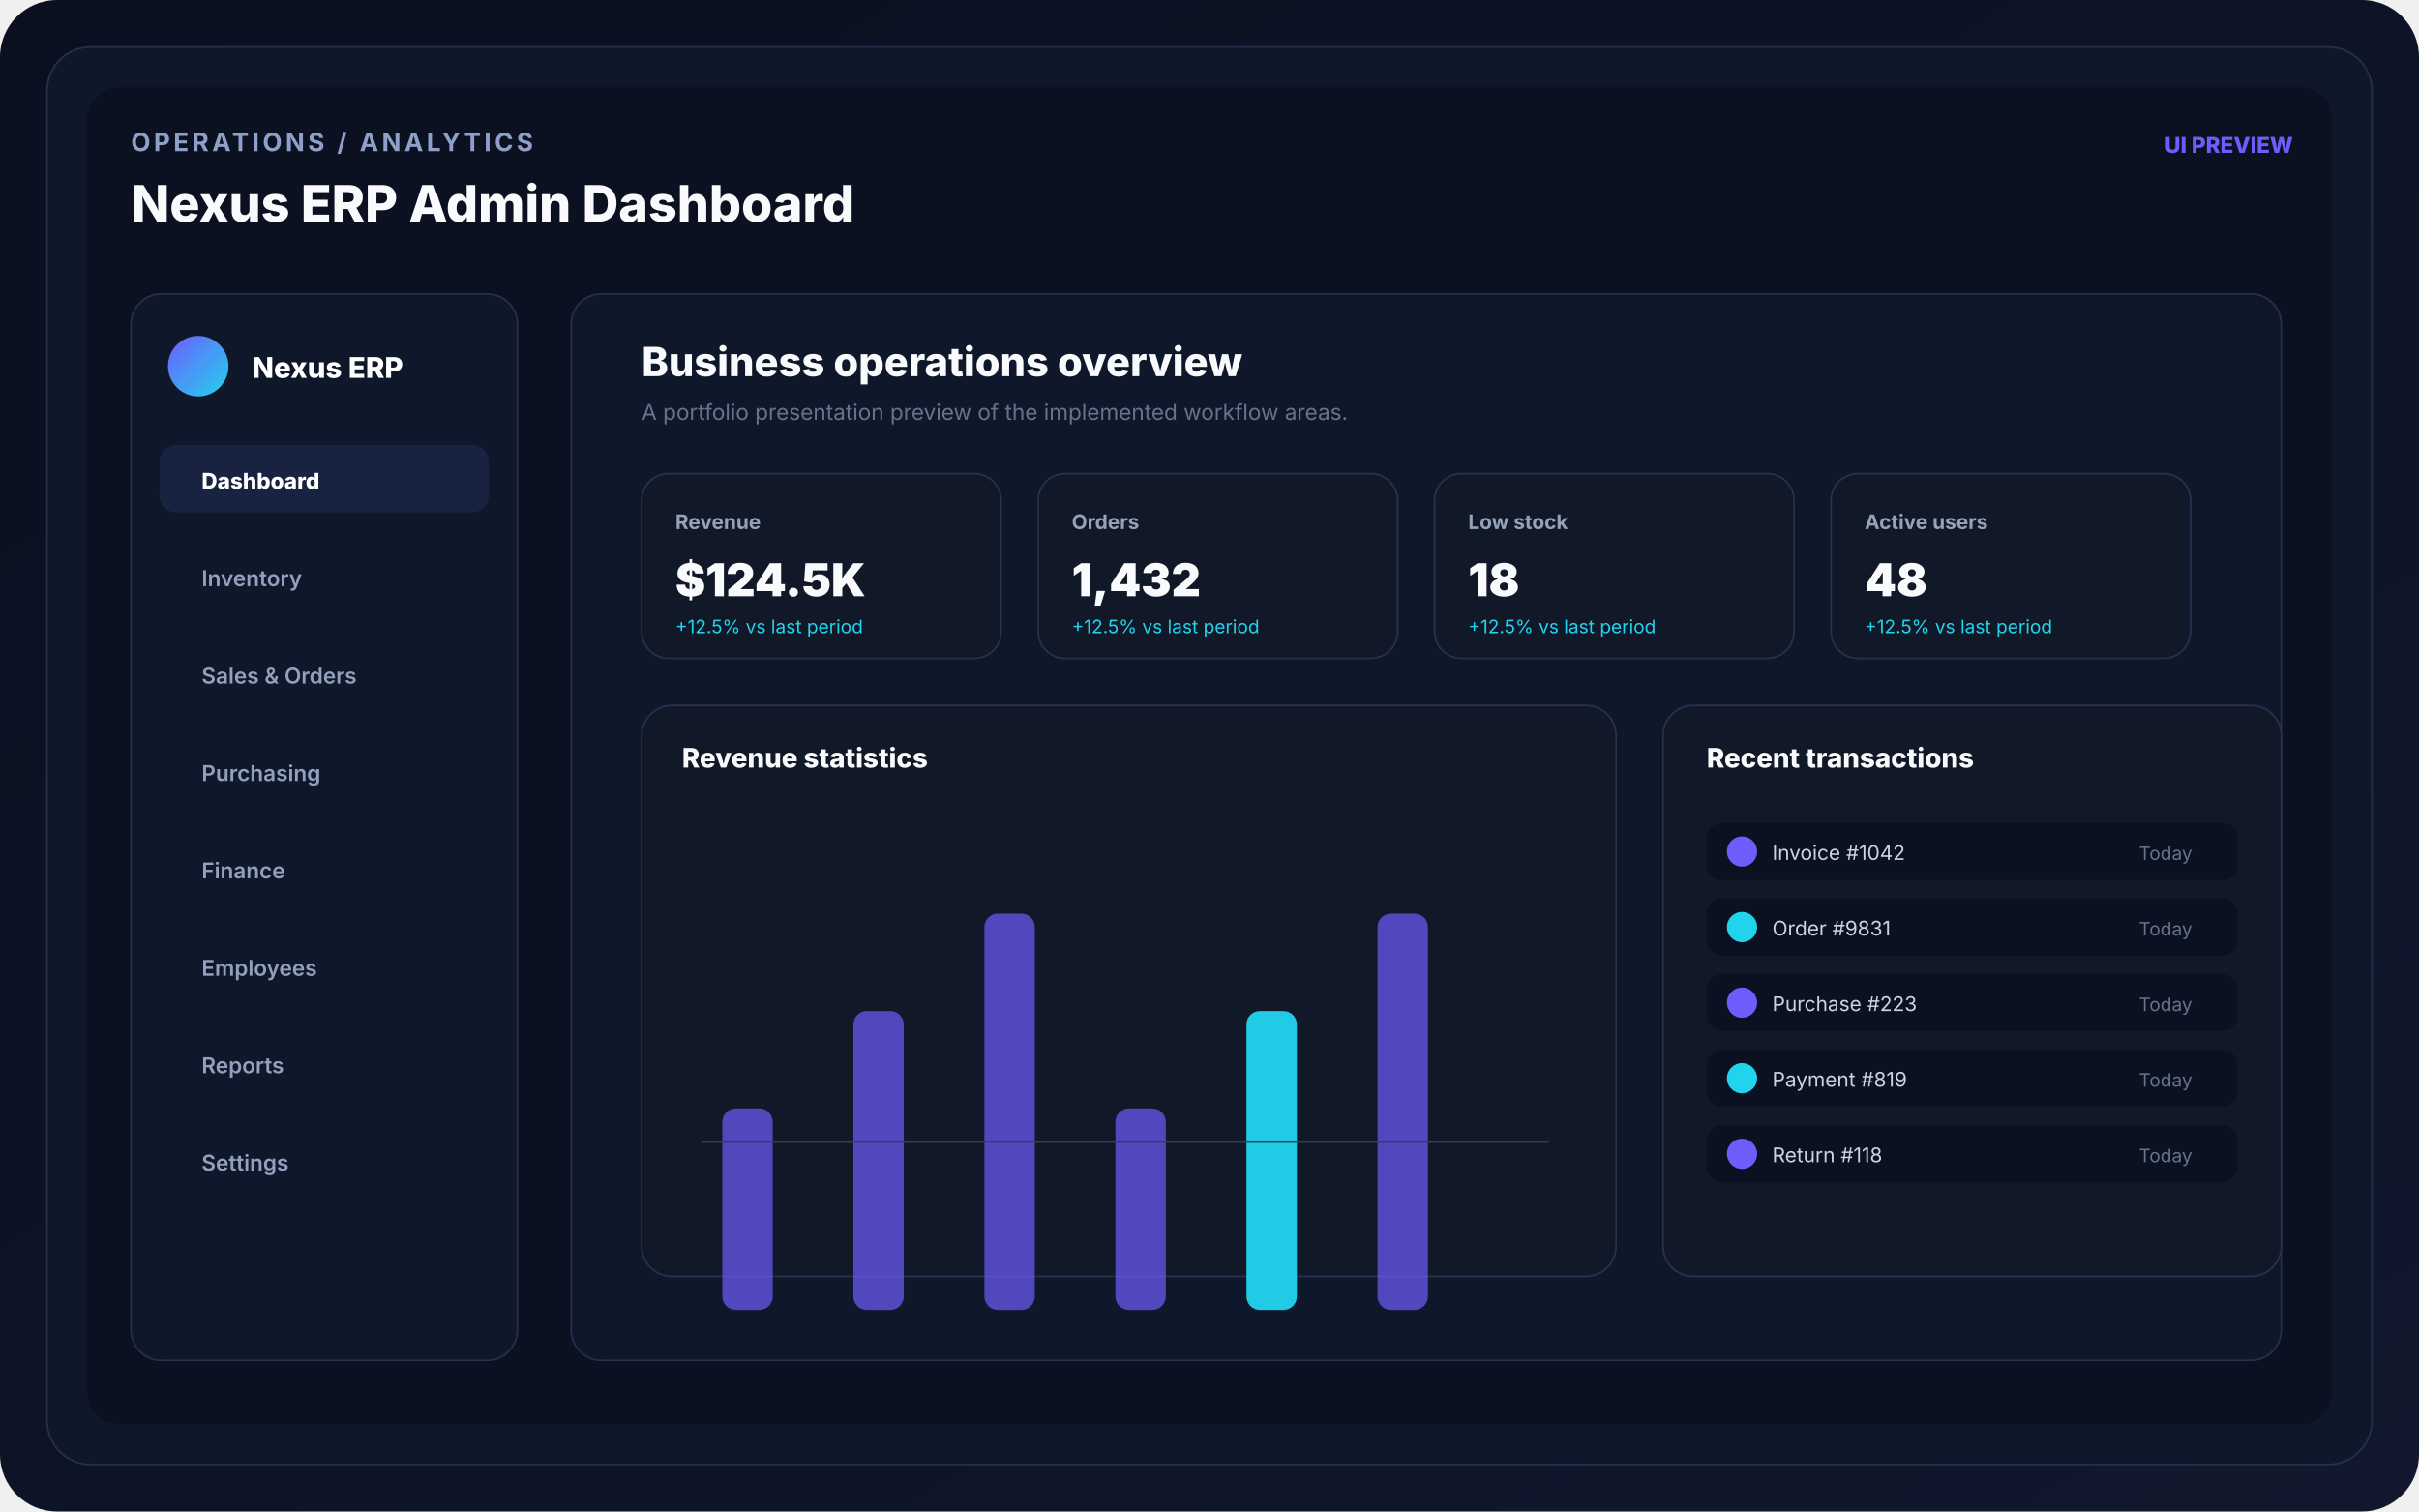
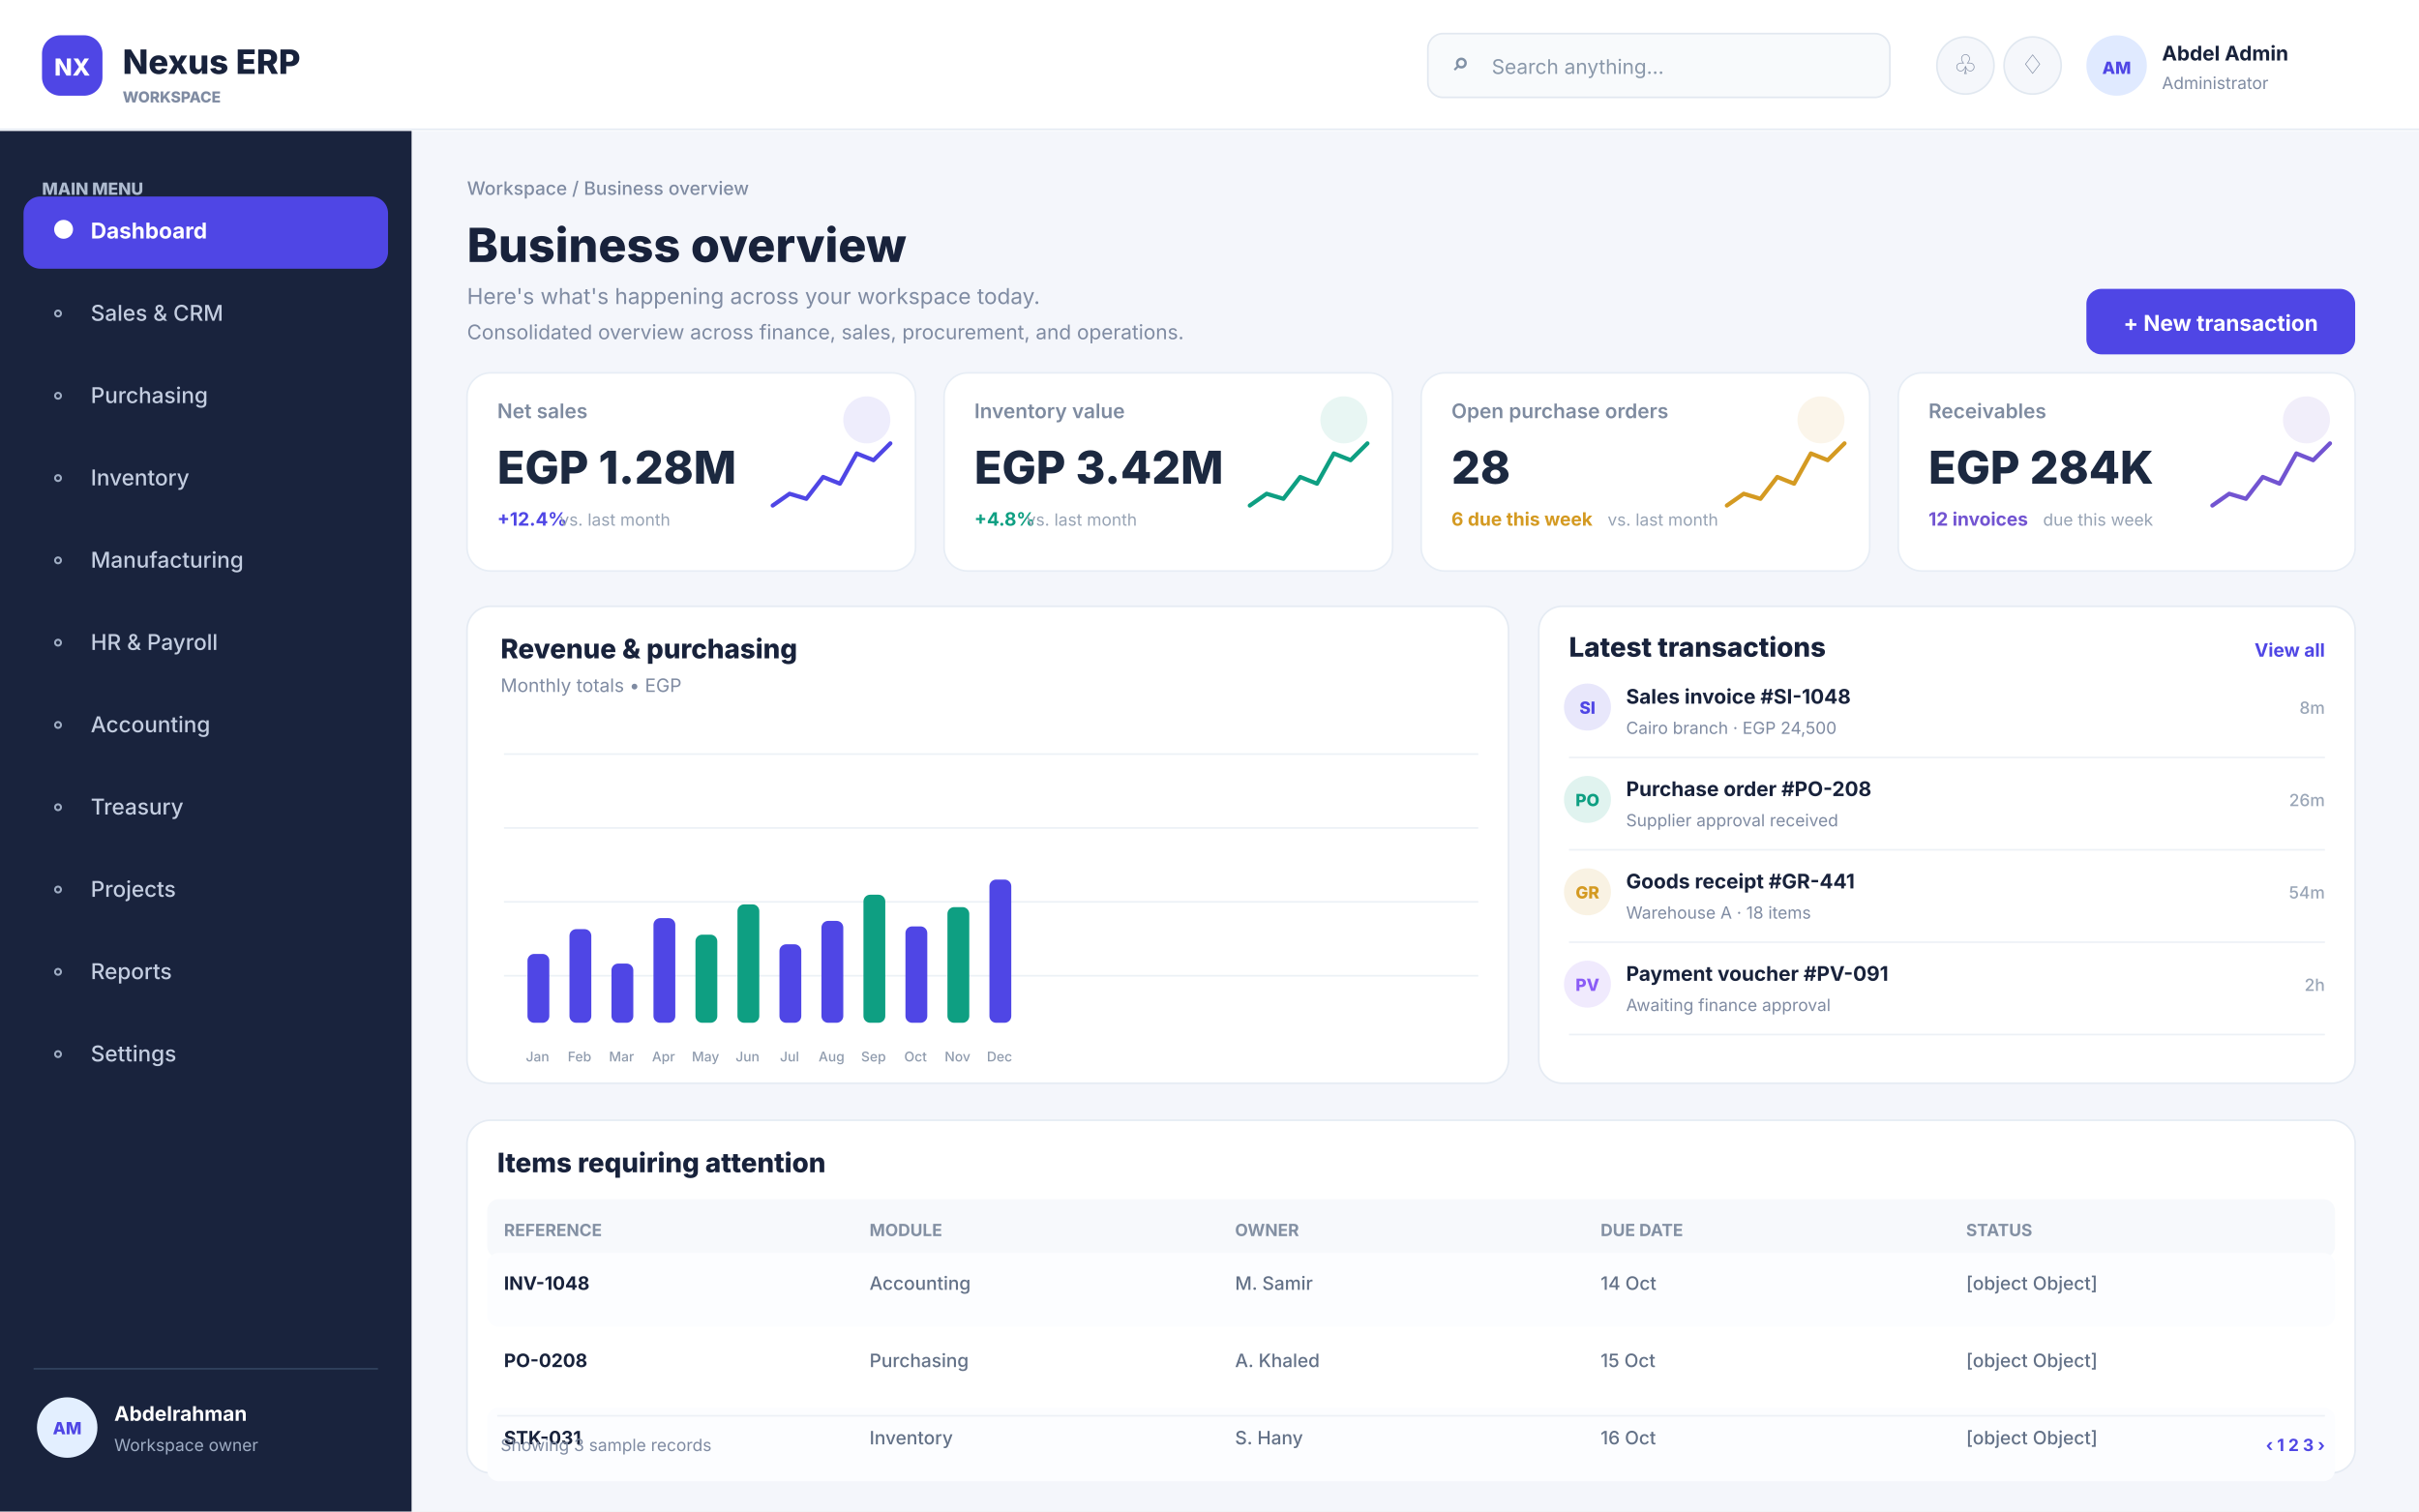
- <svg xmlns="http://www.w3.org/2000/svg" width="1440" height="900" viewBox="0 0 1440 900">
+ <svg xmlns="http://www.w3.org/2000/svg" width="1440" height="900" viewBox="0 0 1440 900" role="img" aria-labelledby="title desc">
  <defs>
-     <linearGradient id="bg" x1="0" y1="0" x2="1" y2="1">
-       <stop offset="0" stop-color="#0b1020" />
-       <stop offset="1" stop-color="#11182d" />
+     <linearGradient id="pageGlow" x1="0" y1="0" x2="1" y2="1">
+       <stop offset="0%" stop-color="#4f46e5" />
+       <stop offset="100%" stop-color="#0e9f82" />
    </linearGradient>
-     <linearGradient id="accent" x1="0" y1="0" x2="1" y2="1">
-       <stop offset="0" stop-color="#6d5dfc" />
-       <stop offset="1" stop-color="#22d3ee" />
+     <linearGradient id="heroGlow" x1="0" y1="0" x2="1" y2="1">
+       <stop offset="0%" stop-color="#112a47" />
+       <stop offset="100%" stop-color="#4f46e5" />
    </linearGradient>
-     <filter id="shadow" x="-20%" y="-20%" width="140%" height="140%">
-       <feDropShadow dx="0" dy="12" stdDeviation="18" flood-color="#000000" flood-opacity=".25" />
+     <linearGradient id="photo1" x1="0" y1="0" x2="1" y2="1">
+       <stop offset="0%" stop-color="#c9d9e6" />
+       <stop offset="55%" stop-color="#90b2c5" />
+       <stop offset="100%" stop-color="#5d8997" />
+     </linearGradient>
+     <linearGradient id="photo2" x1="0" y1="0" x2="1" y2="1">
+       <stop offset="0%" stop-color="#d9d7c7" />
+       <stop offset="100%" stop-color="#91a29b" />
+     </linearGradient>
+     <linearGradient id="photo3" x1="0" y1="0" x2="1" y2="1">
+       <stop offset="0%" stop-color="#bdc9d5" />
+       <stop offset="100%" stop-color="#647f90" />
+     </linearGradient>
+     <filter id="shadow" x="-20%" y="-20%" width="140%" height="150%">
+       <feDropShadow dx="0" dy="5" stdDeviation="8" flood-color="#10233e" flood-opacity=".07" />
    </filter>
  </defs>
-   <rect width="1440" height="900" rx="34" fill="url(#bg)" />
-   <rect x="28" y="28" width="1384" height="844" rx="26" fill="#0f172a" stroke="#25304b" />
-   <rect x="52" y="52" width="1336" height="796" rx="18" fill="#0b1120" />
-   <text x="78" y="90" fill="#8ea0c7" font-family="Inter,Arial" font-size="15" font-weight="700" letter-spacing="2">OPERATIONS / ANALYTICS</text>
-   <text x="78" y="132" fill="#f8fafc" font-family="Inter,Arial" font-size="30" font-weight="800">Nexus ERP Admin Dashboard</text>
-   <text x="1365" y="91" text-anchor="end" fill="#6d5dfc" font-family="Inter,Arial" font-size="13" font-weight="800">UI PREVIEW</text>
-   <rect x="78" y="175" width="230" height="635" rx="18" fill="#0f172a" stroke="#25304b" />
-   <circle cx="118" cy="218" r="18" fill="url(#accent)" />
-   <text x="150" y="225" fill="#fff" font-family="Inter,Arial" font-size="17" font-weight="800">Nexus ERP</text>
-   <rect x="95" y="265" width="196" height="40" rx="10" fill="#182342" />
-   <text x="120" y="291" fill="#fff" font-family="Inter,Arial" font-size="13" font-weight="800">Dashboard</text>
-   <rect x="95" y="323" width="196" height="40" rx="10" fill="transparent" />
-   <text x="120" y="349" fill="#91a0bc" font-family="Inter,Arial" font-size="13" font-weight="600">Inventory</text>
-   <rect x="95" y="381" width="196" height="40" rx="10" fill="transparent" />
-   <text x="120" y="407" fill="#91a0bc" font-family="Inter,Arial" font-size="13" font-weight="600">Sales &amp; Orders</text>
-   <rect x="95" y="439" width="196" height="40" rx="10" fill="transparent" />
-   <text x="120" y="465" fill="#91a0bc" font-family="Inter,Arial" font-size="13" font-weight="600">Purchasing</text>
-   <rect x="95" y="497" width="196" height="40" rx="10" fill="transparent" />
-   <text x="120" y="523" fill="#91a0bc" font-family="Inter,Arial" font-size="13" font-weight="600">Finance</text>
-   <rect x="95" y="555" width="196" height="40" rx="10" fill="transparent" />
-   <text x="120" y="581" fill="#91a0bc" font-family="Inter,Arial" font-size="13" font-weight="600">Employees</text>
-   <rect x="95" y="613" width="196" height="40" rx="10" fill="transparent" />
-   <text x="120" y="639" fill="#91a0bc" font-family="Inter,Arial" font-size="13" font-weight="600">Reports</text>
-   <rect x="95" y="671" width="196" height="40" rx="10" fill="transparent" />
-   <text x="120" y="697" fill="#91a0bc" font-family="Inter,Arial" font-size="13" font-weight="600">Settings</text>
-   <rect x="340" y="175" width="1018" height="635" rx="18" fill="#0f172a" stroke="#25304b" />
-   <text x="382" y="224" fill="#f8fafc" font-family="Inter,Arial" font-size="24" font-weight="800">Business operations overview</text>
-   <text x="382" y="250" fill="#64748b" font-family="Inter,Arial" font-size="13">A portfolio presentation preview of the implemented workflow areas.</text>
-   <rect x="382" y="282" width="214" height="110" rx="16" fill="#111827" stroke="#26324e" />
-   <text x="402" y="315" fill="#94a3b8" font-family="Inter,Arial" font-size="12" font-weight="700">Revenue</text>
-   <text x="402" y="355" fill="#f8fafc" font-family="Inter,Arial" font-size="27" font-weight="900">$124.5K</text>
-   <text x="402" y="377" fill="#22d3ee" font-family="Inter,Arial" font-size="11">+12.5% vs last period</text>
-   <rect x="618" y="282" width="214" height="110" rx="16" fill="#111827" stroke="#26324e" />
-   <text x="638" y="315" fill="#94a3b8" font-family="Inter,Arial" font-size="12" font-weight="700">Orders</text>
-   <text x="638" y="355" fill="#f8fafc" font-family="Inter,Arial" font-size="27" font-weight="900">1,432</text>
-   <text x="638" y="377" fill="#22d3ee" font-family="Inter,Arial" font-size="11">+12.5% vs last period</text>
-   <rect x="854" y="282" width="214" height="110" rx="16" fill="#111827" stroke="#26324e" />
-   <text x="874" y="315" fill="#94a3b8" font-family="Inter,Arial" font-size="12" font-weight="700">Low stock</text>
-   <text x="874" y="355" fill="#f8fafc" font-family="Inter,Arial" font-size="27" font-weight="900">18</text>
-   <text x="874" y="377" fill="#22d3ee" font-family="Inter,Arial" font-size="11">+12.5% vs last period</text>
-   <rect x="1090" y="282" width="214" height="110" rx="16" fill="#111827" stroke="#26324e" />
-   <text x="1110" y="315" fill="#94a3b8" font-family="Inter,Arial" font-size="12" font-weight="700">Active users</text>
-   <text x="1110" y="355" fill="#f8fafc" font-family="Inter,Arial" font-size="27" font-weight="900">48</text>
-   <text x="1110" y="377" fill="#22d3ee" font-family="Inter,Arial" font-size="11">+12.5% vs last period</text>
-   <rect x="382" y="420" width="580" height="340" rx="18" fill="#111827" stroke="#26324e" />
-   <text x="406" y="457" fill="#f8fafc" font-family="Inter,Arial" font-size="16" font-weight="800">Revenue statistics</text>
-   <rect x="430" y="660" width="30" height="120" rx="8" fill="#6d5dfc" opacity=".7" />
-   <rect x="508" y="602" width="30" height="178" rx="8" fill="#6d5dfc" opacity=".7" />
-   <rect x="586" y="544" width="30" height="236" rx="8" fill="#6d5dfc" opacity=".7" />
-   <rect x="664" y="660" width="30" height="120" rx="8" fill="#6d5dfc" opacity=".7" />
-   <rect x="742" y="602" width="30" height="178" rx="8" fill="#22d3ee" opacity=".95" />
-   <rect x="820" y="544" width="30" height="236" rx="8" fill="#6d5dfc" opacity=".7" />
-   <line x1="418" y1="680" x2="922" y2="680" stroke="#334155" />
-   <rect x="990" y="420" width="368" height="340" rx="18" fill="#111827" stroke="#26324e" />
-   <text x="1016" y="457" fill="#f8fafc" font-family="Inter,Arial" font-size="16" font-weight="800">Recent transactions</text>
-   <rect x="1016" y="490" width="316" height="34" rx="9" fill="#0b1120" />
-   <circle cx="1037" cy="507" r="9" fill="#6d5dfc" />
-   <text x="1055" y="512" fill="#cbd5e1" font-family="Inter,Arial" font-size="12">Invoice #1042</text>
-   <text x="1305" y="512" text-anchor="end" fill="#64748b" font-family="Inter,Arial" font-size="11">Today</text>
-   <rect x="1016" y="535" width="316" height="34" rx="9" fill="#0b1120" />
-   <circle cx="1037" cy="552" r="9" fill="#22d3ee" />
-   <text x="1055" y="557" fill="#cbd5e1" font-family="Inter,Arial" font-size="12">Order #9831</text>
-   <text x="1305" y="557" text-anchor="end" fill="#64748b" font-family="Inter,Arial" font-size="11">Today</text>
-   <rect x="1016" y="580" width="316" height="34" rx="9" fill="#0b1120" />
-   <circle cx="1037" cy="597" r="9" fill="#6d5dfc" />
-   <text x="1055" y="602" fill="#cbd5e1" font-family="Inter,Arial" font-size="12">Purchase #223</text>
-   <text x="1305" y="602" text-anchor="end" fill="#64748b" font-family="Inter,Arial" font-size="11">Today</text>
-   <rect x="1016" y="625" width="316" height="34" rx="9" fill="#0b1120" />
-   <circle cx="1037" cy="642" r="9" fill="#22d3ee" />
-   <text x="1055" y="647" fill="#cbd5e1" font-family="Inter,Arial" font-size="12">Payment #819</text>
-   <text x="1305" y="647" text-anchor="end" fill="#64748b" font-family="Inter,Arial" font-size="11">Today</text>
-   <rect x="1016" y="670" width="316" height="34" rx="9" fill="#0b1120" />
-   <circle cx="1037" cy="687" r="9" fill="#6d5dfc" />
-   <text x="1055" y="692" fill="#cbd5e1" font-family="Inter,Arial" font-size="12">Return #118</text>
-   <text x="1305" y="692" text-anchor="end" fill="#64748b" font-family="Inter,Arial" font-size="11">Today</text>
+   <rect x="0" y="0" width="1440" height="900" rx="0" fill="#f4f6fb" stroke="none" stroke-width="1" />
+   <rect x="0" y="0" width="1440" height="78" rx="0" fill="#ffffff" stroke="none" stroke-width="1" />
+   <line x1="0" y1="77" x2="1440" y2="77" stroke="#e5ebf3" stroke-width="1" />
+   <rect x="25" y="21" width="36" height="36" rx="11" fill="#4f46e5" stroke="none" stroke-width="1" />
+   <text x="43" y="45" font-family="Inter, Arial, sans-serif" font-size="14" fill="#ffffff" font-weight="800" text-anchor="middle">NX</text>
+   <text x="73" y="44" font-family="Inter, Arial, sans-serif" font-size="20" fill="#18223b" font-weight="800" text-anchor="start">Nexus ERP</text>
+   <text x="73" y="61" font-family="Inter, Arial, sans-serif" font-size="9" fill="#7f8ba2" font-weight="800" text-anchor="start">WORKSPACE</text>
+   <rect x="850" y="20" width="275" height="38" rx="9" fill="#f8fafc" stroke="#e2e8f0" stroke-width="1" />
+   <text x="864" y="44" font-family="Inter, Arial, sans-serif" font-size="18" fill="#8090a5" font-weight="600" text-anchor="start">⌕</text>
+   <text x="888" y="44" font-family="Inter, Arial, sans-serif" font-size="12" fill="#8a98aa" font-weight="400" text-anchor="start">Search anything...</text>
+   <circle cx="1170" cy="39" r="17" fill="#f5f7fb" stroke="#e1e8f0" stroke-width="1" />
+   <text x="1170" y="44" font-family="Inter, Arial, sans-serif" font-size="16" fill="#7f8ba2" font-weight="600" text-anchor="middle">♧</text>
+   <circle cx="1210" cy="39" r="17" fill="#f5f7fb" stroke="#e1e8f0" stroke-width="1" />
+   <text x="1210" y="44" font-family="Inter, Arial, sans-serif" font-size="16" fill="#7f8ba2" font-weight="600" text-anchor="middle">♢</text>
+   <circle cx="1260" cy="39" r="18" fill="#e0eaff" stroke="none" stroke-width="1" />
+   <text x="1260" y="44" font-family="Inter, Arial, sans-serif" font-size="10" fill="#4f46e5" font-weight="800" text-anchor="middle">AM</text>
+   <text x="1287" y="36" font-family="Inter, Arial, sans-serif" font-size="12" fill="#18223b" font-weight="700" text-anchor="start">Abdel Admin</text>
+   <text x="1287" y="53" font-family="Inter, Arial, sans-serif" font-size="10" fill="#7f8ba2" font-weight="400" text-anchor="start">Administrator</text>
+   <rect x="0" y="78" width="245" height="822" rx="0" fill="#19233d" stroke="none" stroke-width="1" />
+   <text x="25" y="116" font-family="Inter, Arial, sans-serif" font-size="10" fill="#aebbd0" font-weight="800" text-anchor="start">MAIN MENU</text>
+   <rect x="14" y="117" width="217" height="43" rx="10" fill="#4f46e5" stroke="none" stroke-width="1" />
+   <text x="31" y="142" font-family="Inter, Arial, sans-serif" font-size="15" fill="#ffffff" font-weight="700" text-anchor="start">●</text>
+   <text x="54" y="142" font-family="Inter, Arial, sans-serif" font-size="13" fill="#ffffff" font-weight="700" text-anchor="start">Dashboard</text>
+   <text x="31" y="191" font-family="Inter, Arial, sans-serif" font-size="15" fill="#9eacc3" font-weight="700" text-anchor="start">◦</text>
+   <text x="54" y="191" font-family="Inter, Arial, sans-serif" font-size="13" fill="#c3cde0" font-weight="500" text-anchor="start">Sales &amp; CRM</text>
+   <text x="31" y="240" font-family="Inter, Arial, sans-serif" font-size="15" fill="#9eacc3" font-weight="700" text-anchor="start">◦</text>
+   <text x="54" y="240" font-family="Inter, Arial, sans-serif" font-size="13" fill="#c3cde0" font-weight="500" text-anchor="start">Purchasing</text>
+   <text x="31" y="289" font-family="Inter, Arial, sans-serif" font-size="15" fill="#9eacc3" font-weight="700" text-anchor="start">◦</text>
+   <text x="54" y="289" font-family="Inter, Arial, sans-serif" font-size="13" fill="#c3cde0" font-weight="500" text-anchor="start">Inventory</text>
+   <text x="31" y="338" font-family="Inter, Arial, sans-serif" font-size="15" fill="#9eacc3" font-weight="700" text-anchor="start">◦</text>
+   <text x="54" y="338" font-family="Inter, Arial, sans-serif" font-size="13" fill="#c3cde0" font-weight="500" text-anchor="start">Manufacturing</text>
+   <text x="31" y="387" font-family="Inter, Arial, sans-serif" font-size="15" fill="#9eacc3" font-weight="700" text-anchor="start">◦</text>
+   <text x="54" y="387" font-family="Inter, Arial, sans-serif" font-size="13" fill="#c3cde0" font-weight="500" text-anchor="start">HR &amp; Payroll</text>
+   <text x="31" y="436" font-family="Inter, Arial, sans-serif" font-size="15" fill="#9eacc3" font-weight="700" text-anchor="start">◦</text>
+   <text x="54" y="436" font-family="Inter, Arial, sans-serif" font-size="13" fill="#c3cde0" font-weight="500" text-anchor="start">Accounting</text>
+   <text x="31" y="485" font-family="Inter, Arial, sans-serif" font-size="15" fill="#9eacc3" font-weight="700" text-anchor="start">◦</text>
+   <text x="54" y="485" font-family="Inter, Arial, sans-serif" font-size="13" fill="#c3cde0" font-weight="500" text-anchor="start">Treasury</text>
+   <text x="31" y="534" font-family="Inter, Arial, sans-serif" font-size="15" fill="#9eacc3" font-weight="700" text-anchor="start">◦</text>
+   <text x="54" y="534" font-family="Inter, Arial, sans-serif" font-size="13" fill="#c3cde0" font-weight="500" text-anchor="start">Projects</text>
+   <text x="31" y="583" font-family="Inter, Arial, sans-serif" font-size="15" fill="#9eacc3" font-weight="700" text-anchor="start">◦</text>
+   <text x="54" y="583" font-family="Inter, Arial, sans-serif" font-size="13" fill="#c3cde0" font-weight="500" text-anchor="start">Reports</text>
+   <text x="31" y="632" font-family="Inter, Arial, sans-serif" font-size="15" fill="#9eacc3" font-weight="700" text-anchor="start">◦</text>
+   <text x="54" y="632" font-family="Inter, Arial, sans-serif" font-size="13" fill="#c3cde0" font-weight="500" text-anchor="start">Settings</text>
+   <line x1="20" y1="815" x2="225" y2="815" stroke="#31425e" stroke-width="1" />
+   <circle cx="40" cy="850" r="18" fill="#e3efff" stroke="none" stroke-width="1" />
+   <text x="40" y="854" font-family="Inter, Arial, sans-serif" font-size="10" fill="#4f46e5" font-weight="800" text-anchor="middle">AM</text>
+   <text x="68" y="846" font-family="Inter, Arial, sans-serif" font-size="12" fill="#ffffff" font-weight="700" text-anchor="start">Abdelrahman</text>
+   <text x="68" y="864" font-family="Inter, Arial, sans-serif" font-size="10" fill="#9eacc3" font-weight="400" text-anchor="start">Workspace owner</text>
+   <text x="278" y="116" font-family="Inter, Arial, sans-serif" font-size="11" fill="#7f8ba2" font-weight="500" text-anchor="start">Workspace  /  Business overview</text>
+   <text x="278" y="156" font-family="Inter, Arial, sans-serif" font-size="28" fill="#18223b" font-weight="800" text-anchor="start">Business overview</text>
+   <text x="278" y="181" font-family="Inter, Arial, sans-serif" font-size="13" fill="#7f8ba2" font-weight="400" text-anchor="start">Here's what's happening across your workspace today.</text>
+   <text x="278" y="202" font-family="Inter, Arial, sans-serif" font-size="12" fill="#7f8ba2" font-weight="400" text-anchor="start">Consolidated overview across finance, sales, procurement, and operations.</text>
+   <rect x="1242" y="172" width="160" height="39" rx="9" fill="#4f46e5" stroke="none" stroke-width="1" />
+   <text x="1322" y="197" font-family="Inter, Arial, sans-serif" font-size="13" fill="#ffffff" font-weight="700" text-anchor="middle">+ New transaction</text>
+   <rect x="278" y="222" width="267" height="118" rx="14" fill="#ffffff" stroke="#e7edf5" stroke-width="1" />
+   <circle cx="516" cy="250" r="14" fill="#4f46e518" stroke="none" stroke-width="1" />
+   <text x="296" y="249" font-family="Inter, Arial, sans-serif" font-size="12" fill="#7e8ba0" font-weight="600" text-anchor="start">Net sales</text>
+   <text x="296" y="288" font-family="Inter, Arial, sans-serif" font-size="27" fill="#1c2940" font-weight="800" text-anchor="start">EGP 1.28M</text>
+   <text x="296" y="313" font-family="Inter, Arial, sans-serif" font-size="11" fill="#4f46e5" font-weight="700" text-anchor="start">+12.4%</text>
+   <text x="333.2" y="313" font-family="Inter, Arial, sans-serif" font-size="10" fill="#97a3b4" font-weight="400" text-anchor="start"> vs. last month</text>
+   <path d="M 460 301 l 10 -7 l 10 3 l 10 -13 l 10 4 l 10 -18 l 10 4 l 10 -10" fill="none" stroke="#4f46e5" stroke-width="2.5" stroke-linecap="round" stroke-linejoin="round" />
+   <rect x="562" y="222" width="267" height="118" rx="14" fill="#ffffff" stroke="#e7edf5" stroke-width="1" />
+   <circle cx="800" cy="250" r="14" fill="#0e9f8218" stroke="none" stroke-width="1" />
+   <text x="580" y="249" font-family="Inter, Arial, sans-serif" font-size="12" fill="#7e8ba0" font-weight="600" text-anchor="start">Inventory value</text>
+   <text x="580" y="288" font-family="Inter, Arial, sans-serif" font-size="27" fill="#1c2940" font-weight="800" text-anchor="start">EGP 3.42M</text>
+   <text x="580" y="313" font-family="Inter, Arial, sans-serif" font-size="11" fill="#0e9f82" font-weight="700" text-anchor="start">+4.8%</text>
+   <text x="611" y="313" font-family="Inter, Arial, sans-serif" font-size="10" fill="#97a3b4" font-weight="400" text-anchor="start"> vs. last month</text>
+   <path d="M 744 301 l 10 -7 l 10 3 l 10 -13 l 10 4 l 10 -18 l 10 4 l 10 -10" fill="none" stroke="#0e9f82" stroke-width="2.5" stroke-linecap="round" stroke-linejoin="round" />
+   <rect x="846" y="222" width="267" height="118" rx="14" fill="#ffffff" stroke="#e7edf5" stroke-width="1" />
+   <circle cx="1084" cy="250" r="14" fill="#d49a2218" stroke="none" stroke-width="1" />
+   <text x="864" y="249" font-family="Inter, Arial, sans-serif" font-size="12" fill="#7e8ba0" font-weight="600" text-anchor="start">Open purchase orders</text>
+   <text x="864" y="288" font-family="Inter, Arial, sans-serif" font-size="27" fill="#1c2940" font-weight="800" text-anchor="start">28</text>
+   <text x="864" y="313" font-family="Inter, Arial, sans-serif" font-size="11" fill="#d49a22" font-weight="700" text-anchor="start">6 due this week</text>
+   <text x="957" y="313" font-family="Inter, Arial, sans-serif" font-size="10" fill="#97a3b4" font-weight="400" text-anchor="start"> vs. last month</text>
+   <path d="M 1028 301 l 10 -7 l 10 3 l 10 -13 l 10 4 l 10 -18 l 10 4 l 10 -10" fill="none" stroke="#d49a22" stroke-width="2.5" stroke-linecap="round" stroke-linejoin="round" />
+   <rect x="1130" y="222" width="272" height="118" rx="14" fill="#ffffff" stroke="#e7edf5" stroke-width="1" />
+   <circle cx="1373" cy="250" r="14" fill="#7254d118" stroke="none" stroke-width="1" />
+   <text x="1148" y="249" font-family="Inter, Arial, sans-serif" font-size="12" fill="#7e8ba0" font-weight="600" text-anchor="start">Receivables</text>
+   <text x="1148" y="288" font-family="Inter, Arial, sans-serif" font-size="27" fill="#1c2940" font-weight="800" text-anchor="start">EGP 284K</text>
+   <text x="1148" y="313" font-family="Inter, Arial, sans-serif" font-size="11" fill="#7254d1" font-weight="700" text-anchor="start">12 invoices</text>
+   <text x="1216.2" y="313" font-family="Inter, Arial, sans-serif" font-size="10" fill="#97a3b4" font-weight="400" text-anchor="start"> due this week</text>
+   <path d="M 1317 301 l 10 -7 l 10 3 l 10 -13 l 10 4 l 10 -18 l 10 4 l 10 -10" fill="none" stroke="#7254d1" stroke-width="2.5" stroke-linecap="round" stroke-linejoin="round" />
+   <rect x="278" y="361" width="620" height="284" rx="14" fill="#ffffff" stroke="#e5ebf3" stroke-width="1" />
+   <text x="298" y="392" font-family="Inter, Arial, sans-serif" font-size="16" fill="#18223b" font-weight="800" text-anchor="start">Revenue &amp; purchasing</text>
+   <text x="298" y="412" font-family="Inter, Arial, sans-serif" font-size="11" fill="#7f8ba2" font-weight="400" text-anchor="start">Monthly totals • EGP</text>
+   <line x1="300" y1="449" x2="880" y2="449" stroke="#ecf1f6" stroke-width="1" />
+   <line x1="300" y1="493" x2="880" y2="493" stroke="#ecf1f6" stroke-width="1" />
+   <line x1="300" y1="537" x2="880" y2="537" stroke="#ecf1f6" stroke-width="1" />
+   <line x1="300" y1="581" x2="880" y2="581" stroke="#ecf1f6" stroke-width="1" />
+   <rect x="314" y="568" width="13" height="41" rx="4" fill="#4f46e5" stroke="none" stroke-width="1" />
+   <rect x="339" y="553.24" width="13" height="55.76" rx="4" fill="#4f46e5" stroke="none" stroke-width="1" />
+   <rect x="364" y="573.74" width="13" height="35.26" rx="4" fill="#4f46e5" stroke="none" stroke-width="1" />
+   <rect x="389" y="546.68" width="13" height="62.32" rx="4" fill="#4f46e5" stroke="none" stroke-width="1" />
+   <rect x="414" y="556.52" width="13" height="52.48" rx="4" fill="#0e9f82" stroke="none" stroke-width="1" />
+   <rect x="439" y="538.48" width="13" height="70.52" rx="4" fill="#0e9f82" stroke="none" stroke-width="1" />
+   <rect x="464" y="562.26" width="13" height="46.74" rx="4" fill="#4f46e5" stroke="none" stroke-width="1" />
+   <rect x="489" y="548.32" width="13" height="60.68" rx="4" fill="#4f46e5" stroke="none" stroke-width="1" />
+   <rect x="514" y="532.74" width="13" height="76.26" rx="4" fill="#0e9f82" stroke="none" stroke-width="1" />
+   <rect x="539" y="551.6" width="13" height="57.4" rx="4" fill="#4f46e5" stroke="none" stroke-width="1" />
+   <rect x="564" y="540.12" width="13" height="68.88" rx="4" fill="#0e9f82" stroke="none" stroke-width="1" />
+   <rect x="589" y="523.72" width="13" height="85.28" rx="4" fill="#4f46e5" stroke="none" stroke-width="1" />
+   <text x="320" y="632" font-family="Inter, Arial, sans-serif" font-size="8" fill="#8f9bad" font-weight="500" text-anchor="middle">Jan</text>
+   <text x="345" y="632" font-family="Inter, Arial, sans-serif" font-size="8" fill="#8f9bad" font-weight="500" text-anchor="middle">Feb</text>
+   <text x="370" y="632" font-family="Inter, Arial, sans-serif" font-size="8" fill="#8f9bad" font-weight="500" text-anchor="middle">Mar</text>
+   <text x="395" y="632" font-family="Inter, Arial, sans-serif" font-size="8" fill="#8f9bad" font-weight="500" text-anchor="middle">Apr</text>
+   <text x="420" y="632" font-family="Inter, Arial, sans-serif" font-size="8" fill="#8f9bad" font-weight="500" text-anchor="middle">May</text>
+   <text x="445" y="632" font-family="Inter, Arial, sans-serif" font-size="8" fill="#8f9bad" font-weight="500" text-anchor="middle">Jun</text>
+   <text x="470" y="632" font-family="Inter, Arial, sans-serif" font-size="8" fill="#8f9bad" font-weight="500" text-anchor="middle">Jul</text>
+   <text x="495" y="632" font-family="Inter, Arial, sans-serif" font-size="8" fill="#8f9bad" font-weight="500" text-anchor="middle">Aug</text>
+   <text x="520" y="632" font-family="Inter, Arial, sans-serif" font-size="8" fill="#8f9bad" font-weight="500" text-anchor="middle">Sep</text>
+   <text x="545" y="632" font-family="Inter, Arial, sans-serif" font-size="8" fill="#8f9bad" font-weight="500" text-anchor="middle">Oct</text>
+   <text x="570" y="632" font-family="Inter, Arial, sans-serif" font-size="8" fill="#8f9bad" font-weight="500" text-anchor="middle">Nov</text>
+   <text x="595" y="632" font-family="Inter, Arial, sans-serif" font-size="8" fill="#8f9bad" font-weight="500" text-anchor="middle">Dec</text>
+   <rect x="916" y="361" width="486" height="284" rx="14" fill="#ffffff" stroke="#e5ebf3" stroke-width="1" />
+   <text x="934" y="391" font-family="Inter, Arial, sans-serif" font-size="16" fill="#18223b" font-weight="800" text-anchor="start">Latest transactions</text>
+   <text x="1384" y="391" font-family="Inter, Arial, sans-serif" font-size="11" fill="#4f46e5" font-weight="700" text-anchor="end">View all</text>
+   <circle cx="945" cy="421" r="14" fill="#4f46e520" stroke="none" stroke-width="1" />
+   <text x="945" y="425" font-family="Inter, Arial, sans-serif" font-size="10" fill="#4f46e5" font-weight="800" text-anchor="middle">SI</text>
+   <text x="968" y="419" font-family="Inter, Arial, sans-serif" font-size="12" fill="#18223b" font-weight="700" text-anchor="start">Sales invoice #SI-1048</text>
+   <text x="968" y="437" font-family="Inter, Arial, sans-serif" font-size="10" fill="#7f8ba2" font-weight="400" text-anchor="start">Cairo branch · EGP 24,500</text>
+   <text x="1384" y="425" font-family="Inter, Arial, sans-serif" font-size="10" fill="#9aa6b7" font-weight="500" text-anchor="end">8m</text>
+   <line x1="934" y1="451" x2="1384" y2="451" stroke="#edf1f6" stroke-width="1" />
+   <circle cx="945" cy="476" r="14" fill="#0e9f8220" stroke="none" stroke-width="1" />
+   <text x="945" y="480" font-family="Inter, Arial, sans-serif" font-size="10" fill="#0e9f82" font-weight="800" text-anchor="middle">PO</text>
+   <text x="968" y="474" font-family="Inter, Arial, sans-serif" font-size="12" fill="#18223b" font-weight="700" text-anchor="start">Purchase order #PO-208</text>
+   <text x="968" y="492" font-family="Inter, Arial, sans-serif" font-size="10" fill="#7f8ba2" font-weight="400" text-anchor="start">Supplier approval received</text>
+   <text x="1384" y="480" font-family="Inter, Arial, sans-serif" font-size="10" fill="#9aa6b7" font-weight="500" text-anchor="end">26m</text>
+   <line x1="934" y1="506" x2="1384" y2="506" stroke="#edf1f6" stroke-width="1" />
+   <circle cx="945" cy="531" r="14" fill="#d49a2220" stroke="none" stroke-width="1" />
+   <text x="945" y="535" font-family="Inter, Arial, sans-serif" font-size="10" fill="#d49a22" font-weight="800" text-anchor="middle">GR</text>
+   <text x="968" y="529" font-family="Inter, Arial, sans-serif" font-size="12" fill="#18223b" font-weight="700" text-anchor="start">Goods receipt #GR-441</text>
+   <text x="968" y="547" font-family="Inter, Arial, sans-serif" font-size="10" fill="#7f8ba2" font-weight="400" text-anchor="start">Warehouse A · 18 items</text>
+   <text x="1384" y="535" font-family="Inter, Arial, sans-serif" font-size="10" fill="#9aa6b7" font-weight="500" text-anchor="end">54m</text>
+   <line x1="934" y1="561" x2="1384" y2="561" stroke="#edf1f6" stroke-width="1" />
+   <circle cx="945" cy="586" r="14" fill="#8b5cf620" stroke="none" stroke-width="1" />
+   <text x="945" y="590" font-family="Inter, Arial, sans-serif" font-size="10" fill="#8b5cf6" font-weight="800" text-anchor="middle">PV</text>
+   <text x="968" y="584" font-family="Inter, Arial, sans-serif" font-size="12" fill="#18223b" font-weight="700" text-anchor="start">Payment voucher #PV-091</text>
+   <text x="968" y="602" font-family="Inter, Arial, sans-serif" font-size="10" fill="#7f8ba2" font-weight="400" text-anchor="start">Awaiting finance approval</text>
+   <text x="1384" y="590" font-family="Inter, Arial, sans-serif" font-size="10" fill="#9aa6b7" font-weight="500" text-anchor="end">2h</text>
+   <line x1="934" y1="616" x2="1384" y2="616" stroke="#edf1f6" stroke-width="1" />
+   <rect x="278" y="667" width="1124" height="210" rx="14" fill="#ffffff" stroke="#e5ebf3" stroke-width="1" />
+   <text x="296" y="698" font-family="Inter, Arial, sans-serif" font-size="16" fill="#18223b" font-weight="800" text-anchor="start">Items requiring attention</text>
+   <rect x="290" y="714" width="1100" height="35" rx="7" fill="#f7f9fc" stroke="none" stroke-width="1" />
+   <text x="300" y="736" font-family="Inter, Arial, sans-serif" font-size="10" fill="#8390a3" font-weight="700" text-anchor="start">REFERENCE</text>
+   <text x="517.6" y="736" font-family="Inter, Arial, sans-serif" font-size="10" fill="#8390a3" font-weight="700" text-anchor="start">MODULE</text>
+   <text x="735.2" y="736" font-family="Inter, Arial, sans-serif" font-size="10" fill="#8390a3" font-weight="700" text-anchor="start">OWNER</text>
+   <text x="952.8" y="736" font-family="Inter, Arial, sans-serif" font-size="10" fill="#8390a3" font-weight="700" text-anchor="start">DUE DATE</text>
+   <text x="1170.4" y="736" font-family="Inter, Arial, sans-serif" font-size="10" fill="#8390a3" font-weight="700" text-anchor="start">STATUS</text>
+   <rect x="290" y="746" width="1100" height="44" rx="7" fill="#fcfdff" stroke="none" stroke-width="1" />
+   <text x="300" y="768" font-family="Inter, Arial, sans-serif" font-size="11" fill="#18223b" font-weight="700" text-anchor="start">INV-1048</text>
+   <text x="517.6" y="768" font-family="Inter, Arial, sans-serif" font-size="11" fill="#637187" font-weight="500" text-anchor="start">Accounting</text>
+   <text x="735.2" y="768" font-family="Inter, Arial, sans-serif" font-size="11" fill="#637187" font-weight="500" text-anchor="start">M. Samir</text>
+   <text x="952.8" y="768" font-family="Inter, Arial, sans-serif" font-size="11" fill="#637187" font-weight="500" text-anchor="start">14 Oct</text>
+   <text x="1170.4" y="768" font-family="Inter, Arial, sans-serif" font-size="11" fill="#637187" font-weight="500" text-anchor="start">[object Object]</text>
+   <text x="300" y="814" font-family="Inter, Arial, sans-serif" font-size="11" fill="#18223b" font-weight="700" text-anchor="start">PO-0208</text>
+   <text x="517.6" y="814" font-family="Inter, Arial, sans-serif" font-size="11" fill="#637187" font-weight="500" text-anchor="start">Purchasing</text>
+   <text x="735.2" y="814" font-family="Inter, Arial, sans-serif" font-size="11" fill="#637187" font-weight="500" text-anchor="start">A. Khaled</text>
+   <text x="952.8" y="814" font-family="Inter, Arial, sans-serif" font-size="11" fill="#637187" font-weight="500" text-anchor="start">15 Oct</text>
+   <text x="1170.4" y="814" font-family="Inter, Arial, sans-serif" font-size="11" fill="#637187" font-weight="500" text-anchor="start">[object Object]</text>
+   <rect x="290" y="838" width="1100" height="44" rx="7" fill="#fcfdff" stroke="none" stroke-width="1" />
+   <text x="300" y="860" font-family="Inter, Arial, sans-serif" font-size="11" fill="#18223b" font-weight="700" text-anchor="start">STK-031</text>
+   <text x="517.6" y="860" font-family="Inter, Arial, sans-serif" font-size="11" fill="#637187" font-weight="500" text-anchor="start">Inventory</text>
+   <text x="735.2" y="860" font-family="Inter, Arial, sans-serif" font-size="11" fill="#637187" font-weight="500" text-anchor="start">S. Hany</text>
+   <text x="952.8" y="860" font-family="Inter, Arial, sans-serif" font-size="11" fill="#637187" font-weight="500" text-anchor="start">16 Oct</text>
+   <text x="1170.4" y="860" font-family="Inter, Arial, sans-serif" font-size="11" fill="#637187" font-weight="500" text-anchor="start">[object Object]</text>
+   <line x1="296" y1="843" x2="1384" y2="843" stroke="#edf1f6" stroke-width="1" />
+   <text x="298" y="864" font-family="Inter, Arial, sans-serif" font-size="10" fill="#7f8ba2" font-weight="400" text-anchor="start">Showing 3 sample records</text>
+   <text x="1384" y="864" font-family="Inter, Arial, sans-serif" font-size="10" fill="#4f46e5" font-weight="700" text-anchor="end">‹     1     2     3     ›</text>
</svg>
